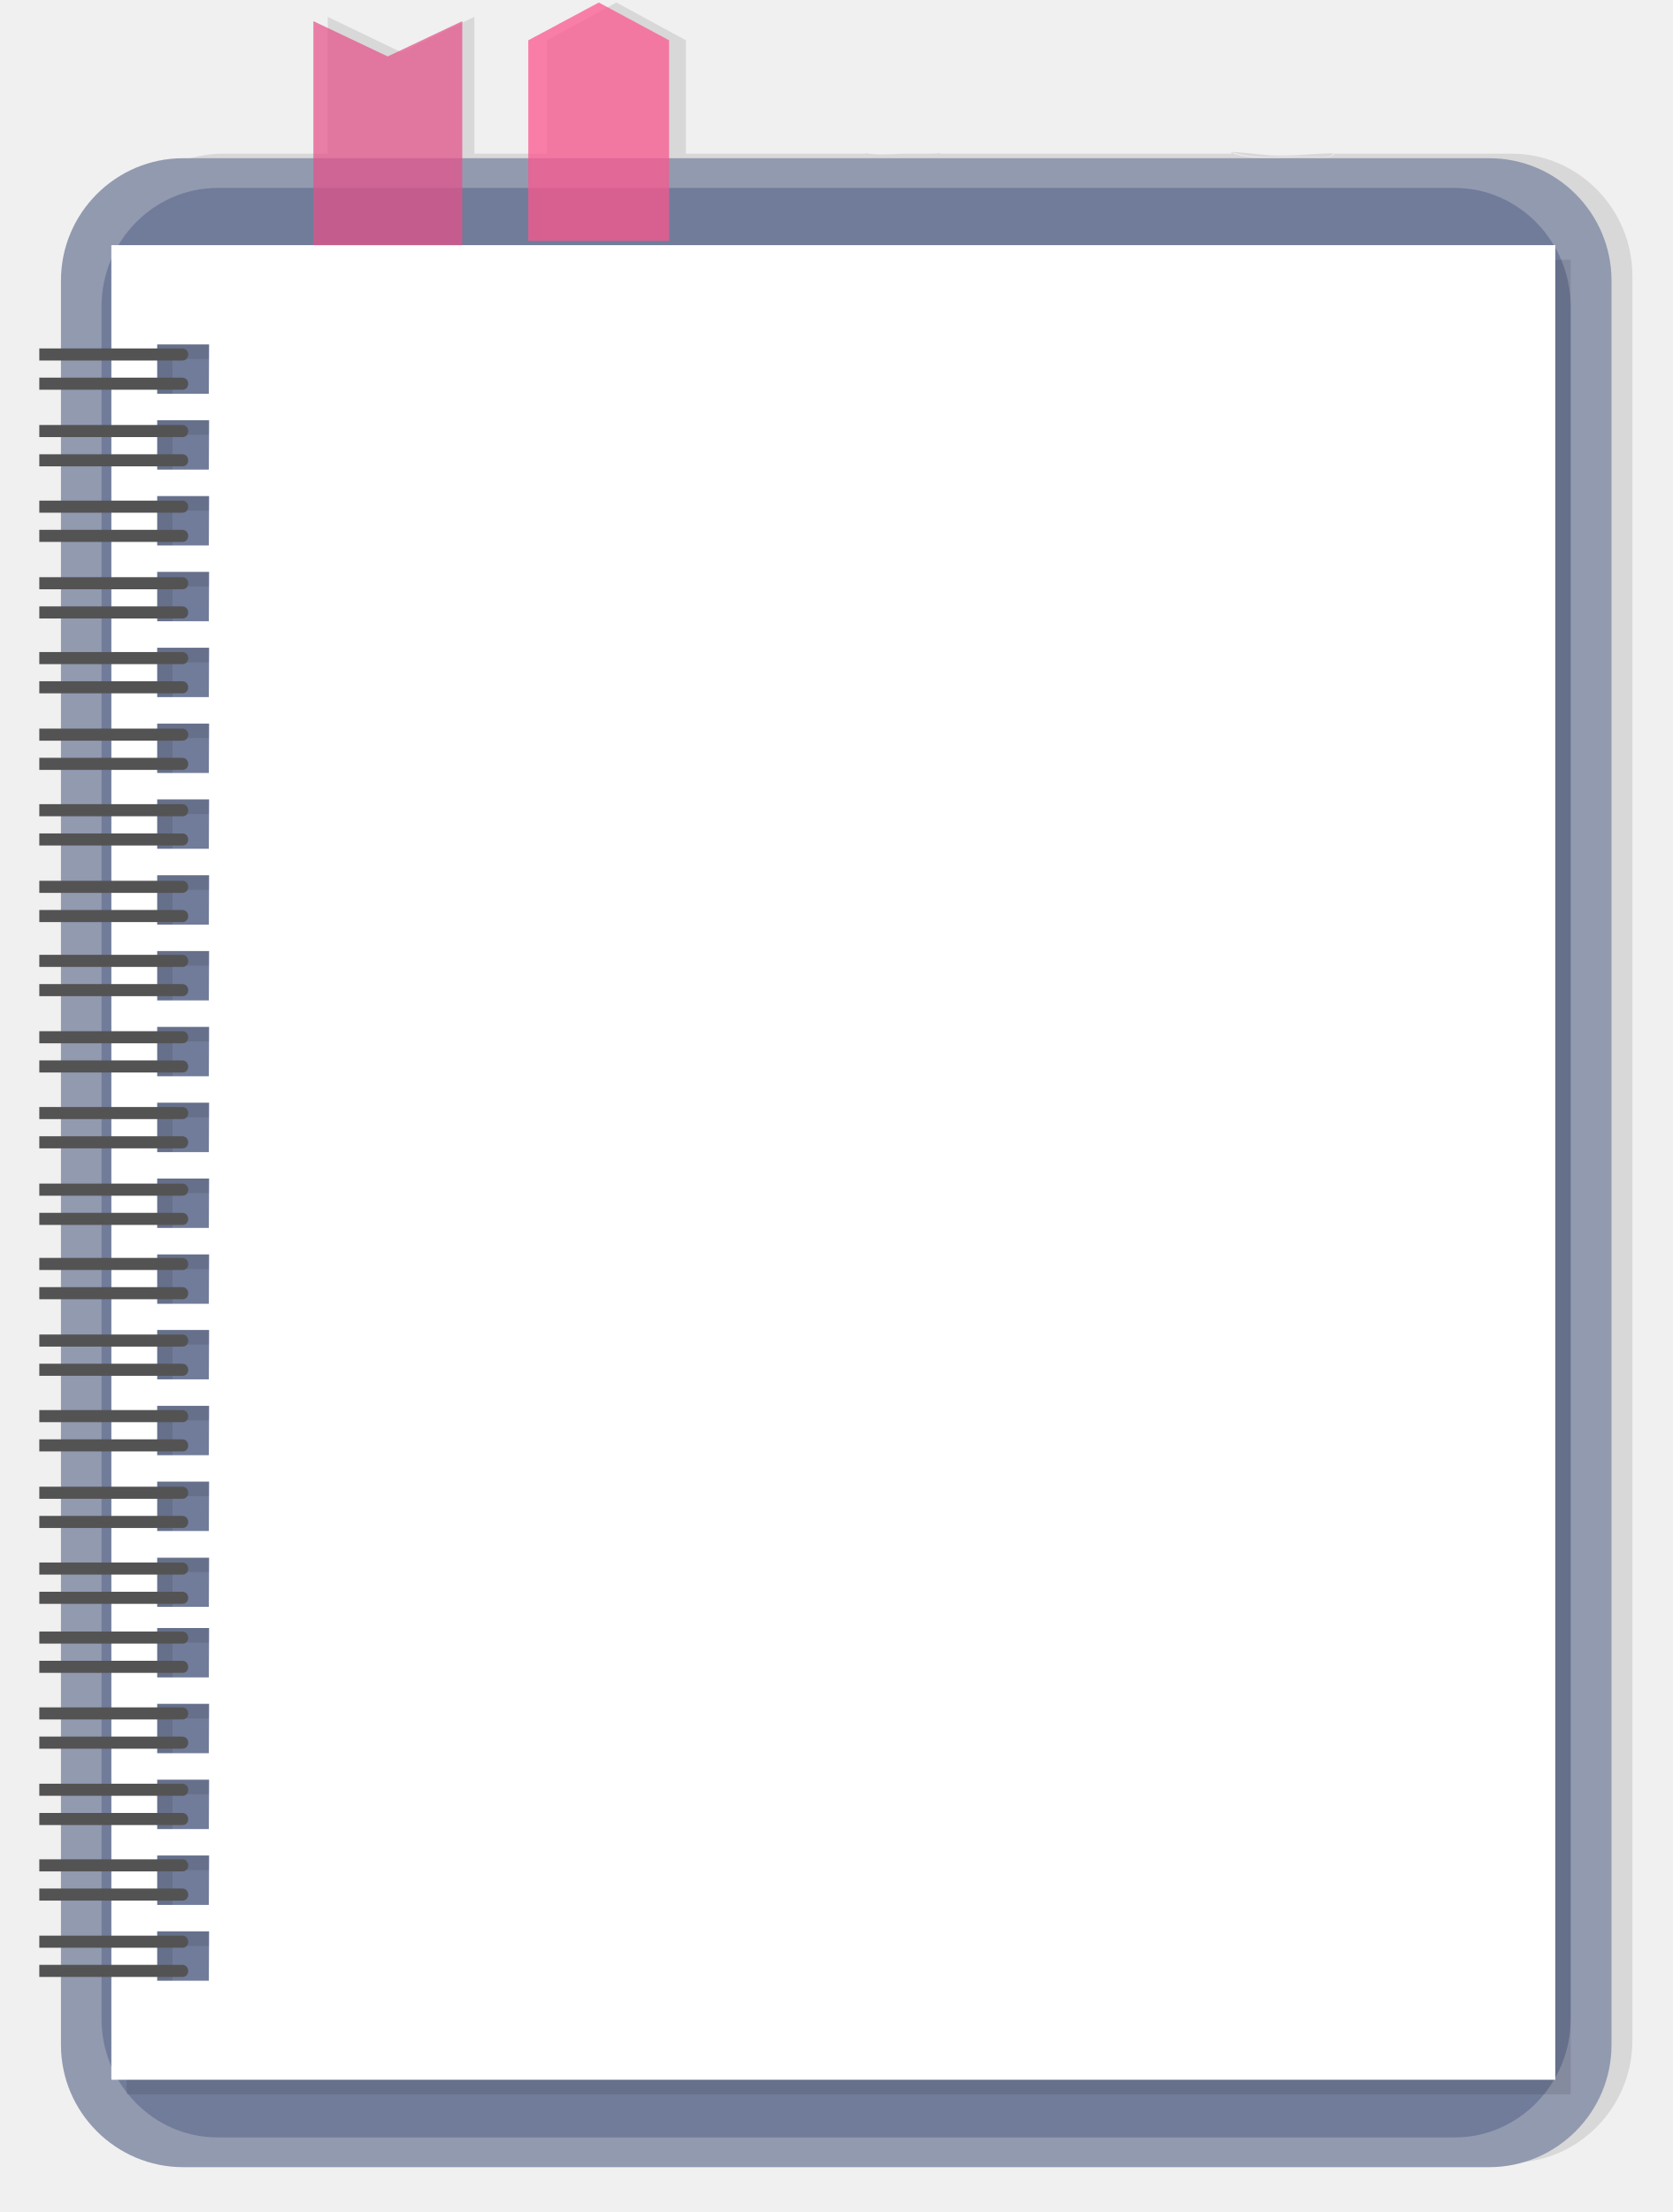
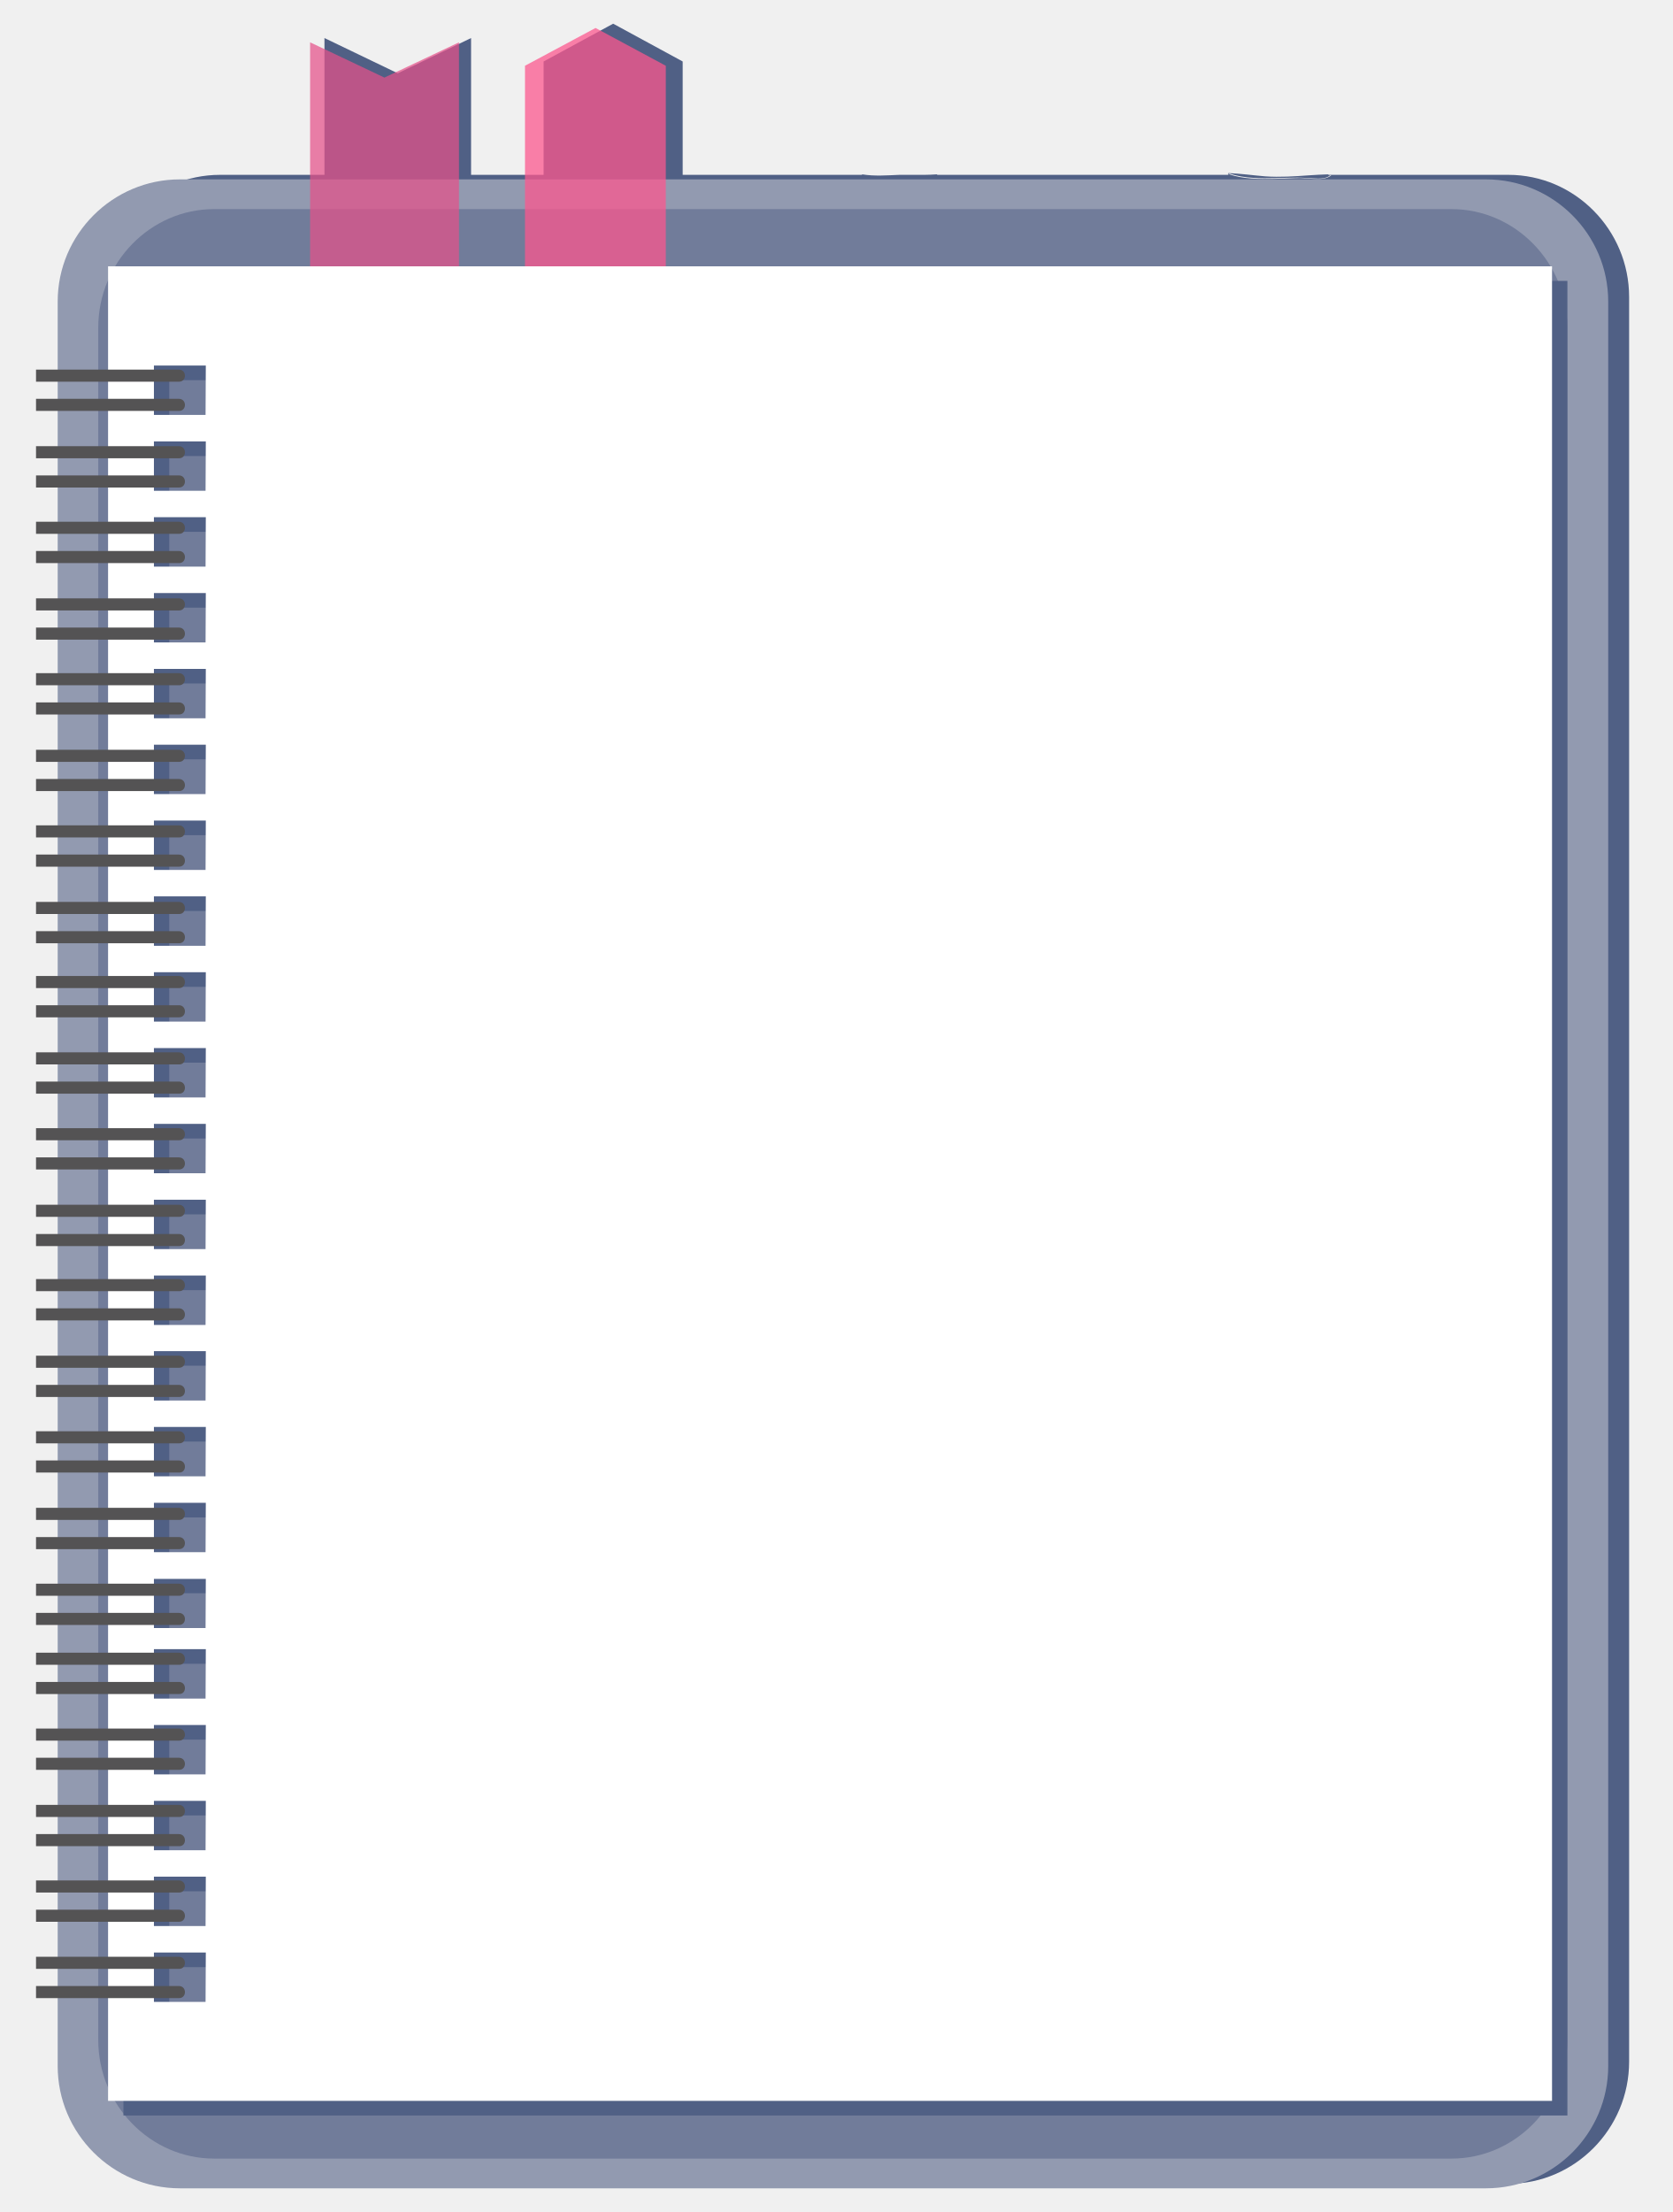
<svg xmlns="http://www.w3.org/2000/svg" version="1.1" id="Слой_1" x="0px" y="0px" viewBox="262 -388 664 878" style="enable-background:new 262 -388 664 878;" xml:space="preserve">
  <style type="text/css">
- 	.st0{opacity:0.1;enable-background:new    ;}
+ 	.st0{fill:#506085;enable-background:new    ;}
	.st1{fill:#929AB0;}
	.st2{fill:#717C9A;}
	.st3{fill:#FFFFFF;}
	.st4{fill:#545354;}
	.st5{opacity:0.72;fill:#E55189;enable-background:new    ;}
	.st6{opacity:0.74;fill:#FC568D;enable-background:new    ;}
</style>
-   <path id="XMLID_817_" class="st0" d="M862.1-327h-71.5v-0.2c-2.6,0.1-5.2,0.2-7.8,0.4c-5.7,0.4-11.4,0.8-17.2,0.4  c-4.9-0.4-9.8-1.1-14.7-1.3v0.7H635.3v-0.2c-1.7,0.1-3.3,0.2-5,0.2l0,0h-10c-4.9,0.2-9.9,0.6-14.8-0.2c0,0.1,0,0.1,0,0.2h-71.2v-45  l-27.6-15l-27.6,15v45h-28.8v-54.3l-29.1,14l-29.1-14v54.3h-41.5c-26.3,0-47.9,21.8-47.9,48.5v27h-9.2v-27c0-14.2,9.6-10.7,0-19.6  l2.4,744.4c9.6-8.9-2.4-10.3-2.4-24.4V395h9.2v26.9c0,26.7,21.5,48.5,47.9,48.5h511.5c26.3,0,47.9-21.8,47.9-48.5v-700.4  C910-305.2,888.4-327,862.1-327z M302.7,390.2h-9.2v-6.8h9.2V390.2z M302.7,378.6h-9.2v-13.9h9.2V378.6z M302.7,359.9h-9.2v-6.8h9.2  V359.9z M302.7,348.3h-9.2v-13.5h9.2V348.3z M302.7,329.9h-9.2v-6.8h9.2V329.9z M302.7,318.3h-9.2v-13.9h9.2V318.3z M302.7,299.5  h-9.2v-6.8h9.2V299.5z M302.7,287.9h-9.2v-13.6h9.2V287.9z M302.7,269.5h-9.2v-6.8h9.2V269.5z M302.7,257.9h-9.2v-11h9.2V257.9z   M302.7,242h-9.2v-6.8h9.2V242z M302.7,230.4h-9.2v-13.6h9.2V230.4z M302.7,212h-9.2v-6.8h9.2V212z M302.7,200.4h-9.2v-13.9h9.2  V200.4z M302.7,181.6h-9.2v-6.8h9.2V181.6z M302.7,170h-9.2v-13.6h9.2V170z M302.7,151.5h-9.2v-6.8h9.2V151.5z M302.7,139.9h-9.2  V126h9.2V139.9z M302.7,121.2h-9.2v-6.8h9.2V121.2z M302.7,109.6h-9.2V96.5h9.2V109.6z M302.7,91.6h-9.2v-6.8h9.2V91.6z M302.7,80  h-9.2V66.1h9.2V80z M302.7,61.3h-9.2v-6.8h9.2V61.3z M302.7,49.7h-9.2V36.1h9.2V49.7z M302.7,31.2h-9.2v-6.8h9.2V31.2z M302.7,19.6  h-9.2V5.7h9.2V19.6z M302.7,0.8h-9.2V-6h9.2V0.8z M302.7-10.8h-9.2v-13h9.2V-10.8z M302.7-28.6h-9.2v-6.8h9.2V-28.6z M302.7-40.2  h-9.2v-13.9h9.2V-40.2z M302.7-58.9h-9.2v-6.8h9.2V-58.9z M302.7-70.5h-9.2v-13.6h9.2V-70.5z M302.7-89h-9.2v-6.7h9.2V-89z   M302.7-100.6h-9.2v-13.9h9.2V-100.6z M302.7-119.4h-9.2v-6.8h9.2V-119.4z M302.7-131h-9.2v-13.3h9.2V-131z M302.7-149.1h-9.2v-6.8  h9.2V-149.1z M302.7-160.7h-9.2v-13.9h9.2V-160.7z M302.7-179.4h-9.2v-6.8h9.2V-179.4z M302.7-191h-9.2v-13.7h9.2V-191z   M302.7-209.5h-9.2v-6.8h9.2V-209.5z M302.7-221.1h-9.2V-235h9.2V-221.1z M302.7-239.9h-9.2v-6.8h9.2V-239.9z M791.6-326.7  c-1.8,1.5-4.7,1.4-6.9,1.3c-2.3-0.1-4.5-0.4-6.8-0.3c-3,0.1-6,0.2-9,0.3c-5.9,0.1-12,0.1-17.6-1.8c-0.2-0.1-0.1-0.4,0.1-0.3  c3,1,6.2,1.5,9.4,1.7c5.8,0.4,11.6-0.1,17.5-0.1c2.2,0,4.3,0.2,6.4,0.3c2.1,0.1,4.9,0.3,6.6-1.2C791.5-327,791.8-326.8,791.6-326.7z  " />
-   <path id="XMLID_816_" class="st1" d="M901.7,423.7c0,26.7-21.8,48.5-48.5,48.5H334.7c-26.7,0-48.5-21.8-48.5-48.5v-700.4  c0-26.7,21.8-48.5,48.5-48.5h518.5c26.7,0,48.5,21.8,48.5,48.5V423.7z" />
-   <path id="XMLID_815_" class="st2" d="M885.5,413.3c0,25.9-20.7,47.1-46,47.1H348.3c-25.3,0-46-21.2-46-47.1v-679.6  c0-25.9,20.7-47.1,46-47.1h491.2c25.3,0,46,21.2,46,47.1L885.5,413.3L885.5,413.3z" />
-   <path id="XMLID_791_" class="st0" d="M312.3-284.9v728.2h573.2v-728.2H312.3z M351,404h-20.5v-19.6h20.6V404H351z M351,373.9h-20.5  v-19.6h20.6v19.6H351z M351,343.8h-20.5v-19.6h20.6v19.6H351z M351,313.7h-20.5v-19.6h20.6v19.6H351z M351,283.6h-20.5V264h20.6  v19.6H351z M351,255.6h-20.5V236h20.6v19.6H351z M351,225.5h-20.5v-19.6h20.6v19.6H351z M351,195.4h-20.5v-19.6h20.6v19.6H351z   M351,165.3h-20.5v-19.6h20.6v19.6H351z M351,135.3h-20.5v-19.6h20.6v19.6H351z M351,105.2h-20.5V85.6h20.6v19.6H351z M351,75.1  h-20.5V55.5h20.6v19.6H351z M351,45h-20.5V25.4h20.6V45H351z M351,14.9h-20.5V-4.7h20.6v19.6H351z M351-15.2h-20.5v-19.6h20.6v19.6  H351z M351-45.3h-20.5v-19.6h20.6v19.6H351z M351-75.4h-20.5V-95h20.6v19.6H351z M351-105.5h-20.5v-19.6h20.6v19.6H351z M351-135.6  h-20.5v-19.6h20.6v19.6H351z M351-165.7h-20.5v-19.6h20.6v19.6H351z M351-195.8h-20.5v-19.6h20.6v19.6H351z M351-225.9h-20.5v-19.6  h20.6v19.6H351z" />
-   <path id="XMLID_767_" class="st3" d="M306.2-290.7v728.2h573.2v-728.2H306.2z M344.9,398.2h-20.5v-19.6H345L344.9,398.2L344.9,398.2  z M344.9,368.1h-20.5v-19.6H345L344.9,368.1L344.9,368.1z M344.9,338h-20.5v-19.6H345L344.9,338L344.9,338z M344.9,307.9h-20.5  v-19.6H345L344.9,307.9L344.9,307.9z M344.9,277.8h-20.5v-19.6H345L344.9,277.8L344.9,277.8z M344.9,249.8h-20.5v-19.5H345  L344.9,249.8L344.9,249.8z M344.9,219.7h-20.5v-19.6H345L344.9,219.7L344.9,219.7z M344.9,189.6h-20.5V170H345L344.9,189.6  L344.9,189.6z M344.9,159.5h-20.5v-19.6H345L344.9,159.5L344.9,159.5z M344.9,129.5h-20.5v-19.6H345L344.9,129.5L344.9,129.5z   M344.9,99.4h-20.5V79.8H345L344.9,99.4L344.9,99.4z M344.9,69.3h-20.5V49.7H345L344.9,69.3L344.9,69.3z M344.9,39.2h-20.5V19.6H345  L344.9,39.2L344.9,39.2z M344.9,9.1h-20.5v-19.6H345L344.9,9.1L344.9,9.1z M344.9-21h-20.5v-19.6H345L344.9-21L344.9-21z   M344.9-51.1h-20.5v-19.6H345L344.9-51.1L344.9-51.1z M344.9-81.2h-20.5v-19.6H345L344.9-81.2L344.9-81.2z M344.9-111.3h-20.5v-19.6  H345L344.9-111.3L344.9-111.3z M344.9-141.4h-20.5V-161H345L344.9-141.4L344.9-141.4z M344.9-171.5h-20.5v-19.6H345L344.9-171.5  L344.9-171.5z M344.9-201.6h-20.5v-19.6H345L344.9-201.6L344.9-201.6z M344.9-231.7h-20.5v-19.6H345L344.9-231.7L344.9-231.7z" />
+   <path id="XMLID_817_" class="st0" d="M860.8-318.6h-71.5v-0.2c-2.6,0.1-5.2,0.2-7.8,0.4c-5.7,0.4-11.4,0.8-17.2,0.4  c-4.9-0.4-9.8-1.1-14.7-1.3v0.7H634v-0.2c-1.7,0.1-3.3,0.2-5,0.2l0,0h-10c-4.9,0.2-9.9,0.6-14.8-0.2c0,0.1,0,0.1,0,0.2H533v-45  l-27.6-15l-27.6,15v45H449v-54.3l-29.1,14l-29.1-14v54.3h-41.5c-26.3,0-47.9,21.8-47.9,48.5v27h-9.2v-27c0-14.2,9.6-10.7,0-19.6  l2.4,744.4c9.6-8.9-2.4-10.3-2.4-24.4v-26.9h9.2v26.9c0,26.7,21.5,48.5,47.9,48.5h511.5c26.3,0,47.9-21.8,47.9-48.5v-700.4  C908.7-296.8,887.1-318.6,860.8-318.6z M301.4,398.6h-9.2v-6.8h9.2V398.6z M301.4,387h-9.2v-13.9h9.2V387z M301.4,368.3h-9.2v-6.8  h9.2V368.3z M301.4,356.7h-9.2v-13.5h9.2V356.7z M301.4,338.3h-9.2v-6.8h9.2V338.3z M301.4,326.7h-9.2v-13.9h9.2V326.7z   M301.4,307.9h-9.2v-6.8h9.2V307.9z M301.4,296.3h-9.2v-13.6h9.2V296.3z M301.4,277.9h-9.2v-6.8h9.2V277.9z M301.4,266.3h-9.2v-11  h9.2V266.3z M301.4,250.4h-9.2v-6.8h9.2V250.4z M301.4,238.8h-9.2v-13.6h9.2V238.8z M301.4,220.4h-9.2v-6.8h9.2V220.4z M301.4,208.8  h-9.2v-13.9h9.2V208.8z M301.4,190h-9.2v-6.8h9.2V190z M301.4,178.4h-9.2v-13.6h9.2V178.4z M301.4,159.9h-9.2v-6.8h9.2V159.9z   M301.4,148.3h-9.2v-13.9h9.2V148.3z M301.4,129.6h-9.2v-6.8h9.2V129.6z M301.4,118h-9.2v-13.1h9.2V118z M301.4,100h-9.2v-6.8h9.2  V100z M301.4,88.4h-9.2V74.5h9.2V88.4z M301.4,69.7h-9.2v-6.8h9.2V69.7z M301.4,58.1h-9.2V44.5h9.2V58.1z M301.4,39.6h-9.2v-6.8h9.2  V39.6z M301.4,28h-9.2V14.1h9.2V28z M301.4,9.2h-9.2V2.4h9.2V9.2z M301.4-2.4h-9.2v-13h9.2V-2.4z M301.4-20.2h-9.2V-27h9.2V-20.2z   M301.4-31.8h-9.2v-13.9h9.2V-31.8z M301.4-50.5h-9.2v-6.8h9.2V-50.5z M301.4-62.1h-9.2v-13.6h9.2V-62.1z M301.4-80.6h-9.2v-6.7h9.2  V-80.6z M301.4-92.2h-9.2v-13.9h9.2V-92.2z M301.4-111h-9.2v-6.8h9.2V-111z M301.4-122.6h-9.2v-13.3h9.2V-122.6z M301.4-140.7h-9.2  v-6.8h9.2V-140.7z M301.4-152.3h-9.2v-13.9h9.2V-152.3z M301.4-171h-9.2v-6.8h9.2V-171z M301.4-182.6h-9.2v-13.7h9.2V-182.6z   M301.4-201.1h-9.2v-6.8h9.2V-201.1z M301.4-212.7h-9.2v-13.9h9.2V-212.7z M301.4-231.5h-9.2v-6.8h9.2V-231.5z M790.3-318.3  c-1.8,1.5-4.7,1.4-6.9,1.3c-2.3-0.1-4.5-0.4-6.8-0.3c-3,0.1-6,0.2-9,0.3c-5.9,0.1-12,0.1-17.6-1.8c-0.2-0.1-0.1-0.4,0.1-0.3  c3,1,6.2,1.5,9.4,1.7c5.8,0.4,11.6-0.1,17.5-0.1c2.2,0,4.3,0.2,6.4,0.3c2.1,0.1,4.9,0.3,6.6-1.2  C790.2-318.6,790.5-318.4,790.3-318.3z" />
+   <path id="XMLID_816_" class="st1" d="M900.4,432.1c0,26.7-21.8,48.5-48.5,48.5H333.4c-26.7,0-48.5-21.8-48.5-48.5v-700.4  c0-26.7,21.8-48.5,48.5-48.5h518.5c26.7,0,48.5,21.8,48.5,48.5V432.1z" />
+   <path id="XMLID_815_" class="st2" d="M884.2,421.7c0,25.9-20.7,47.1-46,47.1H347c-25.3,0-46-21.2-46-47.1v-679.6  c0-25.9,20.7-47.1,46-47.1h491.2c25.3,0,46,21.2,46,47.1V421.7L884.2,421.7z" />
+   <path id="XMLID_791_" class="st0" d="M311-276.5v728.2h573.2v-728.2H311z M349.7,412.4h-20.5v-19.6h20.6v19.6H349.7z M349.7,382.3  h-20.5v-19.6h20.6v19.6H349.7z M349.7,352.2h-20.5v-19.6h20.6v19.6H349.7z M349.7,322.1h-20.5v-19.6h20.6v19.6H349.7z M349.7,292  h-20.5v-19.6h20.6V292H349.7z M349.7,264h-20.5v-19.6h20.6V264H349.7z M349.7,233.9h-20.5v-19.6h20.6v19.6H349.7z M349.7,203.8  h-20.5v-19.6h20.6v19.6H349.7z M349.7,173.7h-20.5v-19.6h20.6v19.6H349.7z M349.7,143.7h-20.5v-19.6h20.6v19.6H349.7z M349.7,113.6  h-20.5V94h20.6v19.6H349.7z M349.7,83.5h-20.5V63.9h20.6v19.6H349.7z M349.7,53.4h-20.5V33.8h20.6v19.6H349.7z M349.7,23.3h-20.5  V3.7h20.6v19.6C349.8,23.3,349.7,23.3,349.7,23.3z M349.7-6.8h-20.5v-19.6h20.6v19.6C349.8-6.8,349.7-6.8,349.7-6.8z M349.7-36.9  h-20.5v-19.6h20.6v19.6C349.8-36.9,349.7-36.9,349.7-36.9z M349.7-67h-20.5v-19.6h20.6V-67H349.7z M349.7-97.1h-20.5v-19.6h20.6  v19.6H349.7z M349.7-127.2h-20.5v-19.6h20.6v19.6H349.7z M349.7-157.3h-20.5v-19.6h20.6v19.6H349.7z M349.7-187.4h-20.5V-207h20.6  v19.6H349.7z M349.7-217.5h-20.5v-19.6h20.6v19.6H349.7z" />
+   <path id="XMLID_767_" class="st3" d="M304.9-282.3v728.2h573.2v-728.2H304.9z M343.6,406.6h-20.5V387h20.6L343.6,406.6L343.6,406.6z   M343.6,376.5h-20.5v-19.6h20.6L343.6,376.5L343.6,376.5z M343.6,346.4h-20.5v-19.6h20.6L343.6,346.4L343.6,346.4z M343.6,316.3  h-20.5v-19.6h20.6L343.6,316.3L343.6,316.3z M343.6,286.2h-20.5v-19.6h20.6L343.6,286.2L343.6,286.2z M343.6,258.2h-20.5v-19.5h20.6  L343.6,258.2L343.6,258.2z M343.6,228.1h-20.5v-19.6h20.6L343.6,228.1L343.6,228.1z M343.6,198h-20.5v-19.6h20.6L343.6,198  L343.6,198z M343.6,167.9h-20.5v-19.6h20.6L343.6,167.9L343.6,167.9z M343.6,137.9h-20.5v-19.6h20.6L343.6,137.9L343.6,137.9z   M343.6,107.8h-20.5V88.2h20.6L343.6,107.8L343.6,107.8z M343.6,77.7h-20.5V58.1h20.6L343.6,77.7L343.6,77.7z M343.6,47.6h-20.5V28  h20.6L343.6,47.6L343.6,47.6z M343.6,17.5h-20.5V-2.1h20.6L343.6,17.5L343.6,17.5z M343.6-12.6h-20.5v-19.6h20.6L343.6-12.6  L343.6-12.6z M343.6-42.7h-20.5v-19.6h20.6L343.6-42.7L343.6-42.7z M343.6-72.8h-20.5v-19.6h20.6L343.6-72.8L343.6-72.8z   M343.6-102.9h-20.5v-19.6h20.6L343.6-102.9L343.6-102.9z M343.6-133h-20.5v-19.6h20.6L343.6-133L343.6-133z M343.6-163.1h-20.5  v-19.6h20.6L343.6-163.1L343.6-163.1z M343.6-193.2h-20.5v-19.6h20.6L343.6-193.2L343.6-193.2z M343.6-223.3h-20.5v-19.6h20.6  L343.6-223.3L343.6-223.3z" />
  <g id="XMLID_645_">
    <g id="XMLID_746_">
      <g id="XMLID_762_">
        <g id="XMLID_765_">
-           <path id="XMLID_766_" class="st4" d="M334.3-249.7h-56.7v4.8h56.8C337.5-244.9,337.5-249.7,334.3-249.7z" />
+           <path id="XMLID_766_" class="st4" d="M333-241.3h-56.7v4.8h56.8C336.2-236.5,336.2-241.3,333-241.3z" />
        </g>
        <g id="XMLID_763_">
-           <path id="XMLID_764_" class="st4" d="M334.3-238.1h-56.7v4.8h56.8C337.5-233.3,337.5-238.1,334.3-238.1z" />
+           <path id="XMLID_764_" class="st4" d="M333-229.7h-56.7v4.8h56.8C336.2-224.9,336.2-229.7,333-229.7z" />
        </g>
      </g>
      <g id="XMLID_757_">
        <g id="XMLID_760_">
-           <path id="XMLID_761_" class="st4" d="M334.3-219.3h-56.7v4.8h56.8C337.5-214.5,337.5-219.3,334.3-219.3z" />
+           <path id="XMLID_761_" class="st4" d="M333-210.9h-56.7v4.8h56.8C336.2-206.1,336.2-210.9,333-210.9z" />
        </g>
        <g id="XMLID_758_">
-           <path id="XMLID_759_" class="st4" d="M334.3-207.7h-56.7v4.8h56.8C337.5-202.9,337.5-207.7,334.3-207.7z" />
+           <path id="XMLID_759_" class="st4" d="M333-199.3h-56.7v4.8h56.8C336.2-194.5,336.2-199.3,333-199.3z" />
        </g>
      </g>
      <g id="XMLID_752_">
        <g id="XMLID_755_">
-           <path id="XMLID_756_" class="st4" d="M334.3-189.3h-56.7v4.8h56.8C337.5-184.5,337.5-189.3,334.3-189.3z" />
+           <path id="XMLID_756_" class="st4" d="M333-180.9h-56.7v4.8h56.8C336.2-176.1,336.2-180.9,333-180.9z" />
        </g>
        <g id="XMLID_753_">
-           <path id="XMLID_754_" class="st4" d="M334.3-177.7h-56.7v4.8h56.8C337.5-172.9,337.5-177.7,334.3-177.7z" />
+           <path id="XMLID_754_" class="st4" d="M333-169.3h-56.7v4.8h56.8C336.2-164.5,336.2-169.3,333-169.3z" />
        </g>
      </g>
      <g id="XMLID_747_">
        <g id="XMLID_750_">
-           <path id="XMLID_751_" class="st4" d="M334.3-158.9h-56.7v4.8h56.8C337.5-154.1,337.5-158.9,334.3-158.9z" />
+           <path id="XMLID_751_" class="st4" d="M333-150.5h-56.7v4.8h56.8C336.2-145.7,336.2-150.5,333-150.5z" />
        </g>
        <g id="XMLID_748_">
-           <path id="XMLID_749_" class="st4" d="M334.3-147.3h-56.7v4.8h56.8C337.5-142.5,337.5-147.3,334.3-147.3z" />
+           <path id="XMLID_749_" class="st4" d="M333-138.9h-56.7v4.8h56.8C336.2-134.1,336.2-138.9,333-138.9z" />
        </g>
      </g>
    </g>
    <g id="XMLID_725_">
      <g id="XMLID_741_">
        <g id="XMLID_744_">
-           <path id="XMLID_745_" class="st4" d="M334.3-129.2h-56.7v4.8h56.8C337.5-124.4,337.5-129.2,334.3-129.2z" />
+           <path id="XMLID_745_" class="st4" d="M333-120.8h-56.7v4.8h56.8C336.2-116,336.2-120.8,333-120.8z" />
        </g>
        <g id="XMLID_742_">
-           <path id="XMLID_743_" class="st4" d="M334.3-117.6h-56.7v4.8h56.8C337.5-112.8,337.5-117.6,334.3-117.6z" />
+           <path id="XMLID_743_" class="st4" d="M333-109.2h-56.7v4.8h56.8C336.2-104.4,336.2-109.2,333-109.2z" />
        </g>
      </g>
      <g id="XMLID_736_">
        <g id="XMLID_739_">
-           <path id="XMLID_740_" class="st4" d="M334.3-98.8h-56.7v4.8h56.8C337.5-94,337.5-98.8,334.3-98.8z" />
+           <path id="XMLID_740_" class="st4" d="M333-90.4h-56.7v4.8h56.8C336.2-85.6,336.2-90.4,333-90.4z" />
        </g>
        <g id="XMLID_737_">
-           <path id="XMLID_738_" class="st4" d="M334.3-87.2h-56.7v4.8h56.8C337.5-82.4,337.5-87.2,334.3-87.2z" />
+           <path id="XMLID_738_" class="st4" d="M333-78.8h-56.7v4.8h56.8C336.2-74,336.2-78.8,333-78.8z" />
        </g>
      </g>
      <g id="XMLID_731_">
        <g id="XMLID_734_">
-           <path id="XMLID_735_" class="st4" d="M334.3-68.8h-56.7v4.8h56.8C337.5-63.9,337.5-68.8,334.3-68.8z" />
+           <path id="XMLID_735_" class="st4" d="M333-60.4h-56.7v4.8h56.8C336.2-55.5,336.2-60.4,333-60.4z" />
        </g>
        <g id="XMLID_732_">
-           <path id="XMLID_733_" class="st4" d="M334.3-57.2h-56.7v4.8h56.8C337.5-52.4,337.5-57.2,334.3-57.2z" />
+           <path id="XMLID_733_" class="st4" d="M333-48.8h-56.7v4.8h56.8C336.2-44,336.2-48.8,333-48.8z" />
        </g>
      </g>
      <g id="XMLID_726_">
        <g id="XMLID_729_">
-           <path id="XMLID_730_" class="st4" d="M334.3-38.4h-56.7v4.8h56.8C337.5-33.6,337.5-38.4,334.3-38.4z" />
+           <path id="XMLID_730_" class="st4" d="M333-30h-56.7v4.8h56.8C336.2-25.2,336.2-30,333-30z" />
        </g>
        <g id="XMLID_727_">
-           <path id="XMLID_728_" class="st4" d="M334.3-26.8h-56.7v4.8h56.8C337.5-22,337.5-26.8,334.3-26.8z" />
+           <path id="XMLID_728_" class="st4" d="M333-18.4h-56.7v4.8h56.8C336.2-13.6,336.2-18.4,333-18.4z" />
        </g>
      </g>
    </g>
    <g id="XMLID_704_">
      <g id="XMLID_720_">
        <g id="XMLID_723_">
-           <path id="XMLID_724_" class="st4" d="M334.3-9h-56.7v4.8h56.8C337.5-4.2,337.5-9,334.3-9z" />
+           <path id="XMLID_724_" class="st4" d="M333-0.6h-56.7v4.8h56.8C336.2,4.2,336.2-0.6,333-0.6z" />
        </g>
        <g id="XMLID_721_">
-           <path id="XMLID_722_" class="st4" d="M334.3,2.6h-56.7v4.8h56.8C337.5,7.4,337.5,2.6,334.3,2.6z" />
+           <path id="XMLID_722_" class="st4" d="M333,11h-56.7v4.8h56.8C336.2,15.8,336.2,11,333,11z" />
        </g>
      </g>
      <g id="XMLID_715_">
        <g id="XMLID_718_">
-           <path id="XMLID_719_" class="st4" d="M334.3,21.3h-56.7v4.8h56.8C337.5,26.2,337.5,21.3,334.3,21.3z" />
+           <path id="XMLID_719_" class="st4" d="M333,29.7h-56.7v4.8h56.8C336.2,34.6,336.2,29.7,333,29.7z" />
        </g>
        <g id="XMLID_716_">
-           <path id="XMLID_717_" class="st4" d="M334.3,32.9h-56.7v4.8h56.8C337.5,37.8,337.5,32.9,334.3,32.9z" />
+           <path id="XMLID_717_" class="st4" d="M333,41.3h-56.7v4.8h56.8C336.2,46.2,336.2,41.3,333,41.3z" />
        </g>
      </g>
      <g id="XMLID_710_">
        <g id="XMLID_713_">
-           <path id="XMLID_714_" class="st4" d="M334.3,51.4h-56.7v4.8h56.8C337.5,56.2,337.5,51.4,334.3,51.4z" />
+           <path id="XMLID_714_" class="st4" d="M333,59.8h-56.7v4.8h56.8C336.2,64.6,336.2,59.8,333,59.8z" />
        </g>
        <g id="XMLID_711_">
-           <path id="XMLID_712_" class="st4" d="M334.3,63h-56.7v4.8h56.8C337.5,67.8,337.5,63,334.3,63z" />
+           <path id="XMLID_712_" class="st4" d="M333,71.4h-56.7v4.8h56.8C336.2,76.2,336.2,71.4,333,71.4z" />
        </g>
      </g>
      <g id="XMLID_705_">
        <g id="XMLID_708_">
-           <path id="XMLID_709_" class="st4" d="M334.3,81.8h-56.7v4.8h56.8C337.5,86.6,337.5,81.8,334.3,81.8z" />
+           <path id="XMLID_709_" class="st4" d="M333,90.2h-56.7V95h56.8C336.2,95,336.2,90.2,333,90.2z" />
        </g>
        <g id="XMLID_706_">
-           <path id="XMLID_707_" class="st4" d="M334.3,93.4h-56.7v4.8h56.8C337.5,98.2,337.5,93.4,334.3,93.4z" />
+           <path id="XMLID_707_" class="st4" d="M333,101.8h-56.7v4.8h56.8C336.2,106.6,336.2,101.8,333,101.8z" />
        </g>
      </g>
    </g>
    <g id="XMLID_683_">
      <g id="XMLID_699_">
        <g id="XMLID_702_">
-           <path id="XMLID_703_" class="st4" d="M334.3,111.3h-56.7v4.8h56.8C337.5,116.2,337.5,111.3,334.3,111.3z" />
+           <path id="XMLID_703_" class="st4" d="M333,119.7h-56.7v4.8h56.8C336.2,124.6,336.2,119.7,333,119.7z" />
        </g>
        <g id="XMLID_700_">
-           <path id="XMLID_701_" class="st4" d="M334.3,122.9h-56.7v4.8h56.8C337.5,127.8,337.5,122.9,334.3,122.9z" />
+           <path id="XMLID_701_" class="st4" d="M333,131.3h-56.7v4.8h56.8C336.2,136.2,336.2,131.3,333,131.3z" />
        </g>
      </g>
      <g id="XMLID_694_">
        <g id="XMLID_697_">
-           <path id="XMLID_698_" class="st4" d="M334.3,141.7h-56.7v4.8h56.8C337.5,146.5,337.5,141.7,334.3,141.7z" />
+           <path id="XMLID_698_" class="st4" d="M333,150.1h-56.7v4.8h56.8C336.2,154.9,336.2,150.1,333,150.1z" />
        </g>
        <g id="XMLID_695_">
-           <path id="XMLID_696_" class="st4" d="M334.3,153.3h-56.7v4.8h56.8C337.5,158.1,337.5,153.3,334.3,153.3z" />
+           <path id="XMLID_696_" class="st4" d="M333,161.7h-56.7v4.8h56.8C336.2,166.5,336.2,161.7,333,161.7z" />
        </g>
      </g>
      <g id="XMLID_689_">
        <g id="XMLID_692_">
-           <path id="XMLID_693_" class="st4" d="M334.3,171.7h-56.7v4.8h56.8C337.5,176.6,337.5,171.7,334.3,171.7z" />
+           <path id="XMLID_693_" class="st4" d="M333,180.1h-56.7v4.8h56.8C336.2,185,336.2,180.1,333,180.1z" />
        </g>
        <g id="XMLID_690_">
-           <path id="XMLID_691_" class="st4" d="M334.3,183.3h-56.7v4.8h56.8C337.5,188.2,337.5,183.3,334.3,183.3z" />
+           <path id="XMLID_691_" class="st4" d="M333,191.7h-56.7v4.8h56.8C336.2,196.6,336.2,191.7,333,191.7z" />
        </g>
      </g>
      <g id="XMLID_684_">
        <g id="XMLID_687_">
-           <path id="XMLID_688_" class="st4" d="M334.3,202.1h-56.7v4.8h56.8C337.5,206.9,337.5,202.1,334.3,202.1z" />
+           <path id="XMLID_688_" class="st4" d="M333,210.5h-56.7v4.8h56.8C336.2,215.3,336.2,210.5,333,210.5z" />
        </g>
        <g id="XMLID_685_">
-           <path id="XMLID_686_" class="st4" d="M334.3,213.7h-56.7v4.8h56.8C337.5,218.5,337.5,213.7,334.3,213.7z" />
+           <path id="XMLID_686_" class="st4" d="M333,222.1h-56.7v4.8h56.8C336.2,226.9,336.2,222.1,333,222.1z" />
        </g>
      </g>
    </g>
    <g id="XMLID_646_">
      <g id="XMLID_672_">
        <g id="XMLID_675_">
-           <path id="XMLID_676_" class="st4" d="M334.3,232.2h-56.7v4.8h56.8C337.5,237,337.5,232.2,334.3,232.2z" />
+           <path id="XMLID_676_" class="st4" d="M333,240.6h-56.7v4.8h56.8C336.2,245.4,336.2,240.6,333,240.6z" />
        </g>
        <g id="XMLID_673_">
-           <path id="XMLID_674_" class="st4" d="M334.3,243.8h-56.7v4.8h56.8C337.5,248.6,337.5,243.8,334.3,243.8z" />
+           <path id="XMLID_674_" class="st4" d="M333,252.2h-56.7v4.8h56.8C336.2,257,336.2,252.2,333,252.2z" />
        </g>
      </g>
      <g id="XMLID_667_">
        <g id="XMLID_670_">
-           <path id="XMLID_671_" class="st4" d="M334.3,259.6h-56.7v4.8h56.8C337.5,264.5,337.5,259.6,334.3,259.6z" />
+           <path id="XMLID_671_" class="st4" d="M333,268h-56.7v4.8h56.8C336.2,272.9,336.2,268,333,268z" />
        </g>
        <g id="XMLID_668_">
-           <path id="XMLID_669_" class="st4" d="M334.3,271.2h-56.7v4.8h56.8C337.5,276.1,337.5,271.2,334.3,271.2z" />
+           <path id="XMLID_669_" class="st4" d="M333,279.6h-56.7v4.8h56.8C336.2,284.5,336.2,279.6,333,279.6z" />
        </g>
      </g>
      <g id="XMLID_662_">
        <g id="XMLID_665_">
-           <path id="XMLID_666_" class="st4" d="M334.3,289.7h-56.7v4.8h56.8C337.5,294.5,337.5,289.7,334.3,289.7z" />
+           <path id="XMLID_666_" class="st4" d="M333,298.1h-56.7v4.8h56.8C336.2,302.9,336.2,298.1,333,298.1z" />
        </g>
        <g id="XMLID_663_">
-           <path id="XMLID_664_" class="st4" d="M334.3,301.3h-56.7v4.8h56.8C337.5,306.1,337.5,301.3,334.3,301.3z" />
+           <path id="XMLID_664_" class="st4" d="M333,309.7h-56.7v4.8h56.8C336.2,314.5,336.2,309.7,333,309.7z" />
        </g>
      </g>
      <g id="XMLID_657_">
        <g id="XMLID_660_">
-           <path id="XMLID_661_" class="st4" d="M334.3,320h-56.7v4.8h56.8C337.5,324.9,337.5,320,334.3,320z" />
+           <path id="XMLID_661_" class="st4" d="M333,328.4h-56.7v4.8h56.8C336.2,333.3,336.2,328.4,333,328.4z" />
        </g>
        <g id="XMLID_658_">
-           <path id="XMLID_659_" class="st4" d="M334.3,331.6h-56.7v4.8h56.8C337.5,336.5,337.5,331.6,334.3,331.6z" />
+           <path id="XMLID_659_" class="st4" d="M333,340h-56.7v4.8h56.8C336.2,344.9,336.2,340,333,340z" />
        </g>
      </g>
      <g id="XMLID_652_">
        <g id="XMLID_655_">
-           <path id="XMLID_656_" class="st4" d="M334.3,350h-56.7v4.8h56.8C337.5,354.8,337.5,350,334.3,350z" />
+           <path id="XMLID_656_" class="st4" d="M333,358.4h-56.7v4.8h56.8C336.2,363.2,336.2,358.4,333,358.4z" />
        </g>
        <g id="XMLID_653_">
-           <path id="XMLID_654_" class="st4" d="M334.3,361.6h-56.7v4.8h56.8C337.5,366.4,337.5,361.6,334.3,361.6z" />
+           <path id="XMLID_654_" class="st4" d="M333,370h-56.7v4.8h56.8C336.2,374.8,336.2,370,333,370z" />
        </g>
      </g>
      <g id="XMLID_647_">
        <g id="XMLID_650_">
-           <path id="XMLID_651_" class="st4" d="M334.3,380.3h-56.7v4.8h56.8C337.5,385.1,337.5,380.3,334.3,380.3z" />
+           <path id="XMLID_651_" class="st4" d="M333,388.7h-56.7v4.8h56.8C336.2,393.5,336.2,388.7,333,388.7z" />
        </g>
        <g id="XMLID_648_">
-           <path id="XMLID_649_" class="st4" d="M334.3,391.9h-56.7v4.8h56.8C337.5,396.7,337.5,391.9,334.3,391.9z" />
+           <path id="XMLID_649_" class="st4" d="M333,400.3h-56.7v4.8h56.8C336.2,405.1,336.2,400.3,333,400.3z" />
        </g>
      </g>
    </g>
  </g>
-   <polygon id="XMLID_566_" class="st5" points="386.4,-379.6 386.4,-290.7 445.5,-290.7 445.5,-379.6 415.9,-365.6 " />
-   <polygon id="XMLID_565_" class="st6" points="499.7,-387 471.7,-372 471.7,-292.4 499.7,-292.4 527.6,-292.4 527.6,-372 " />
+   <polygon id="XMLID_566_" class="st5" points="385.1,-371.2 385.1,-282.3 444.2,-282.3 444.2,-371.2 414.6,-357.2 " />
+   <polygon id="XMLID_565_" class="st6" points="498.4,-376.9 470.4,-361.9 470.4,-282.3 498.4,-282.3 526.3,-282.3 526.3,-361.9 " />
</svg>
